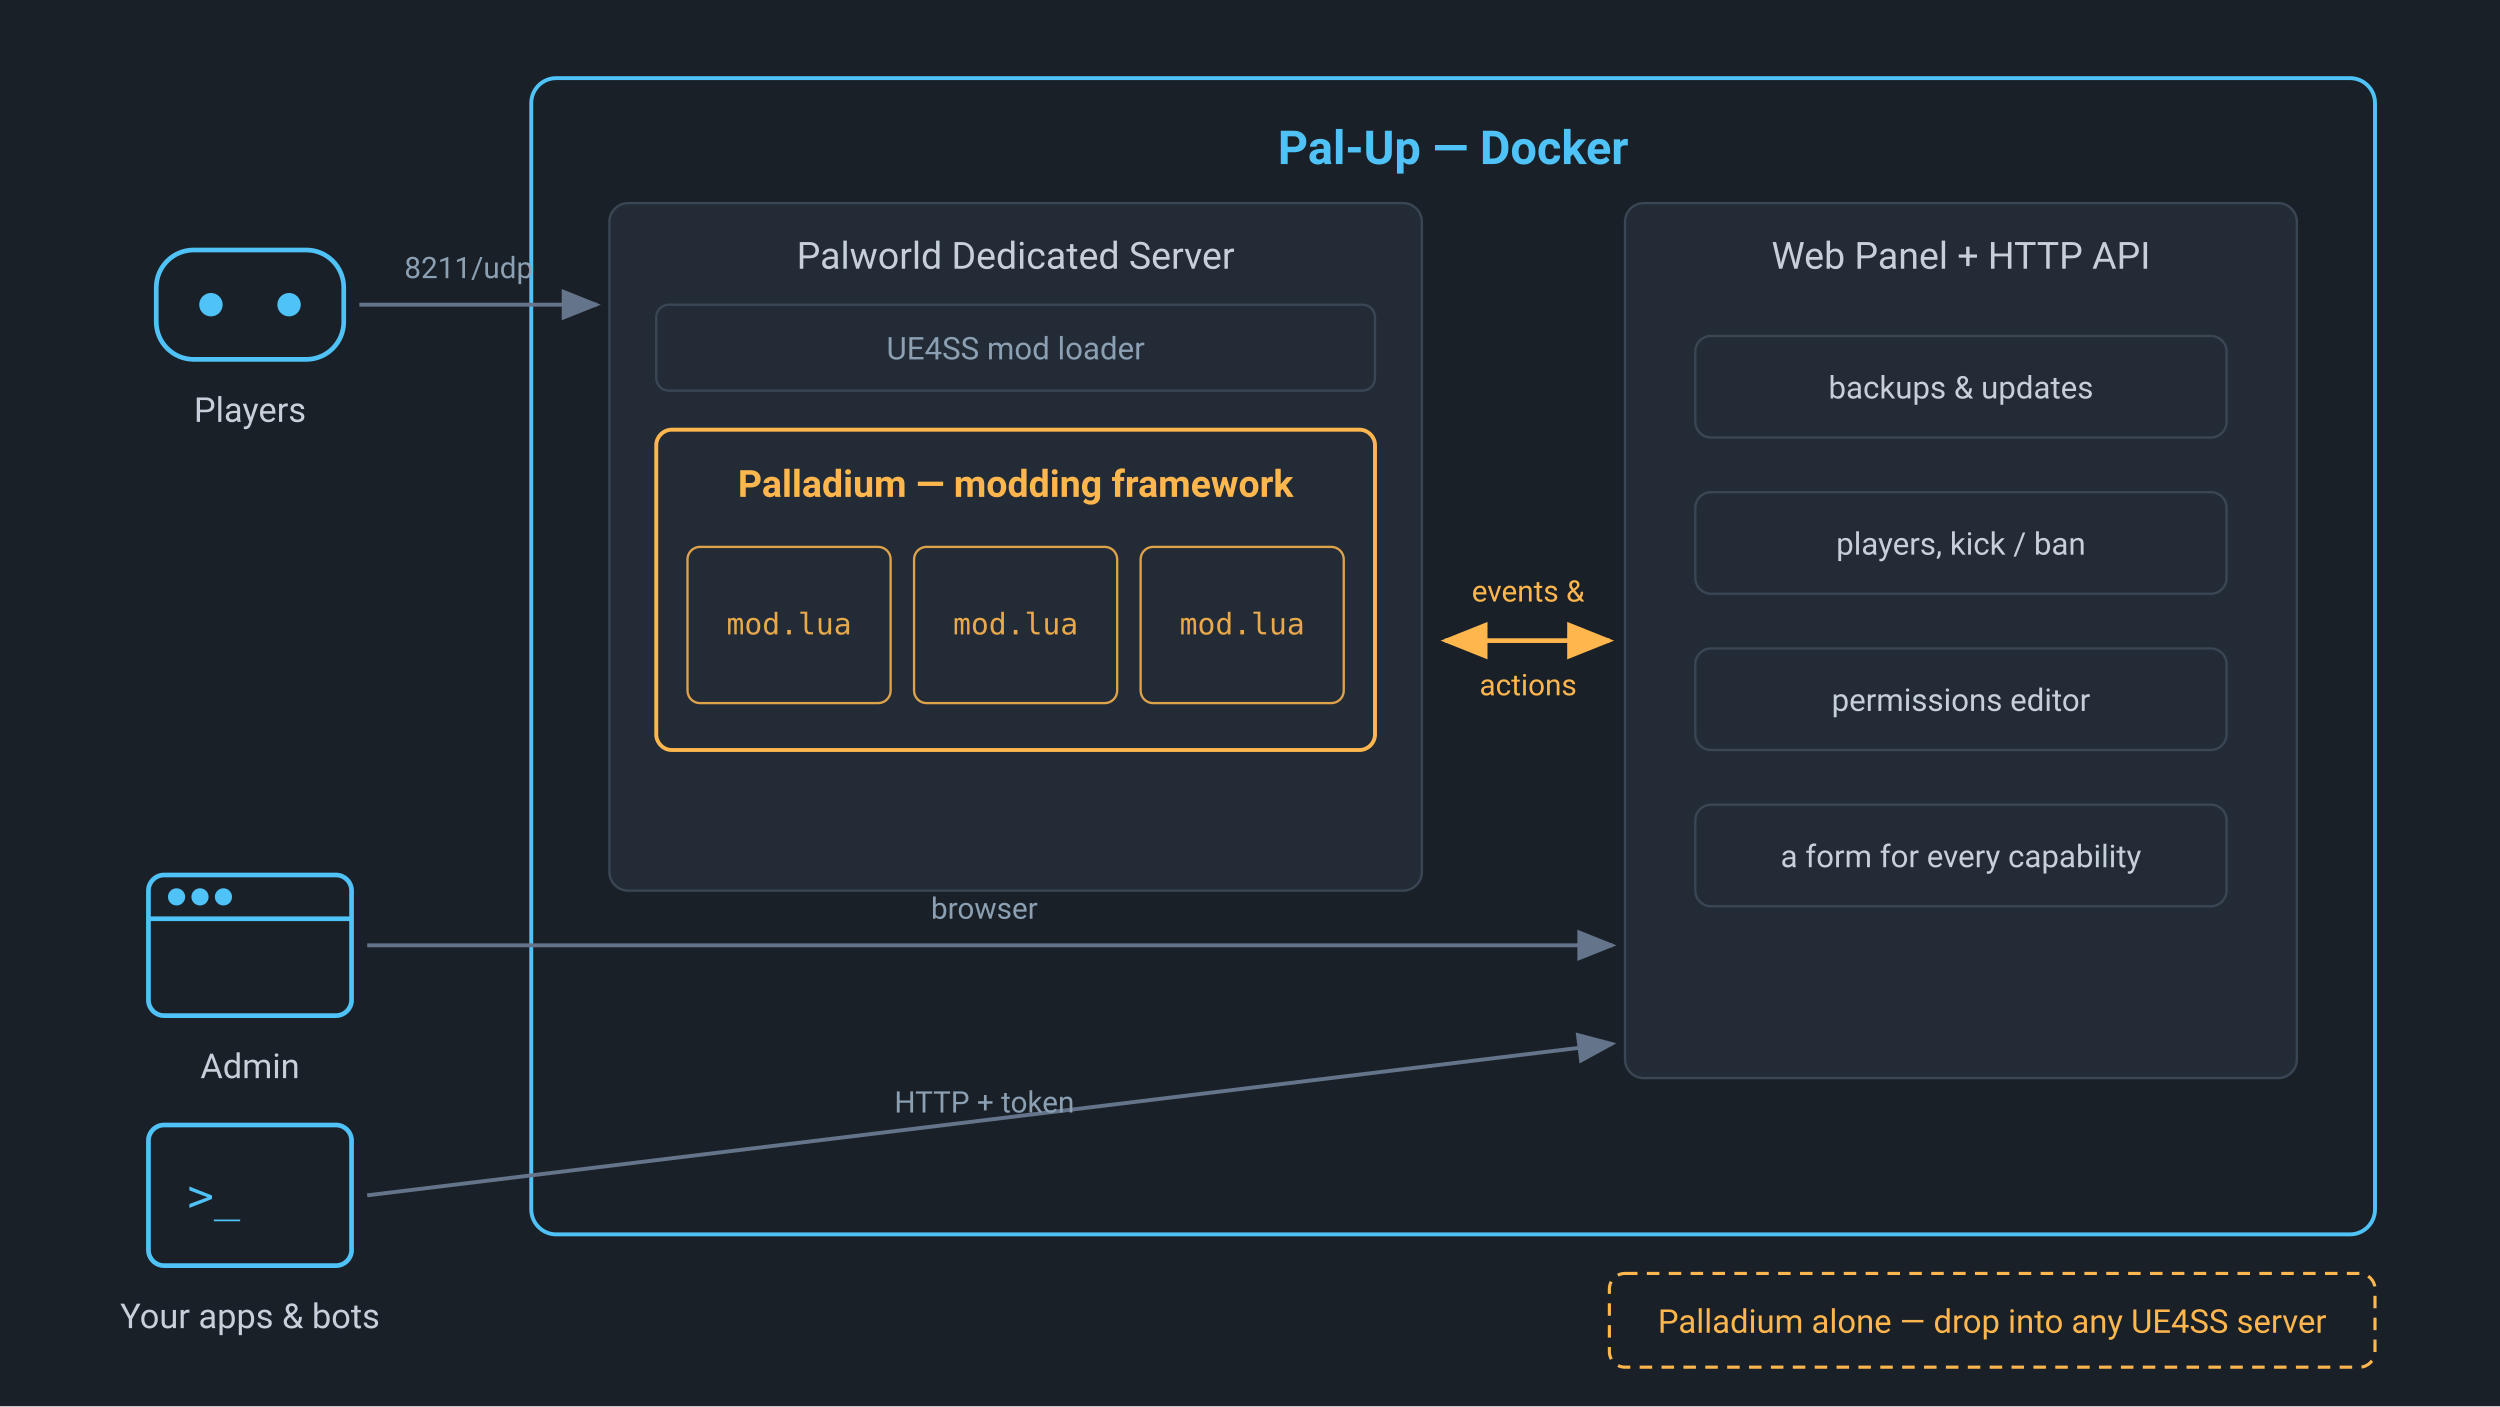
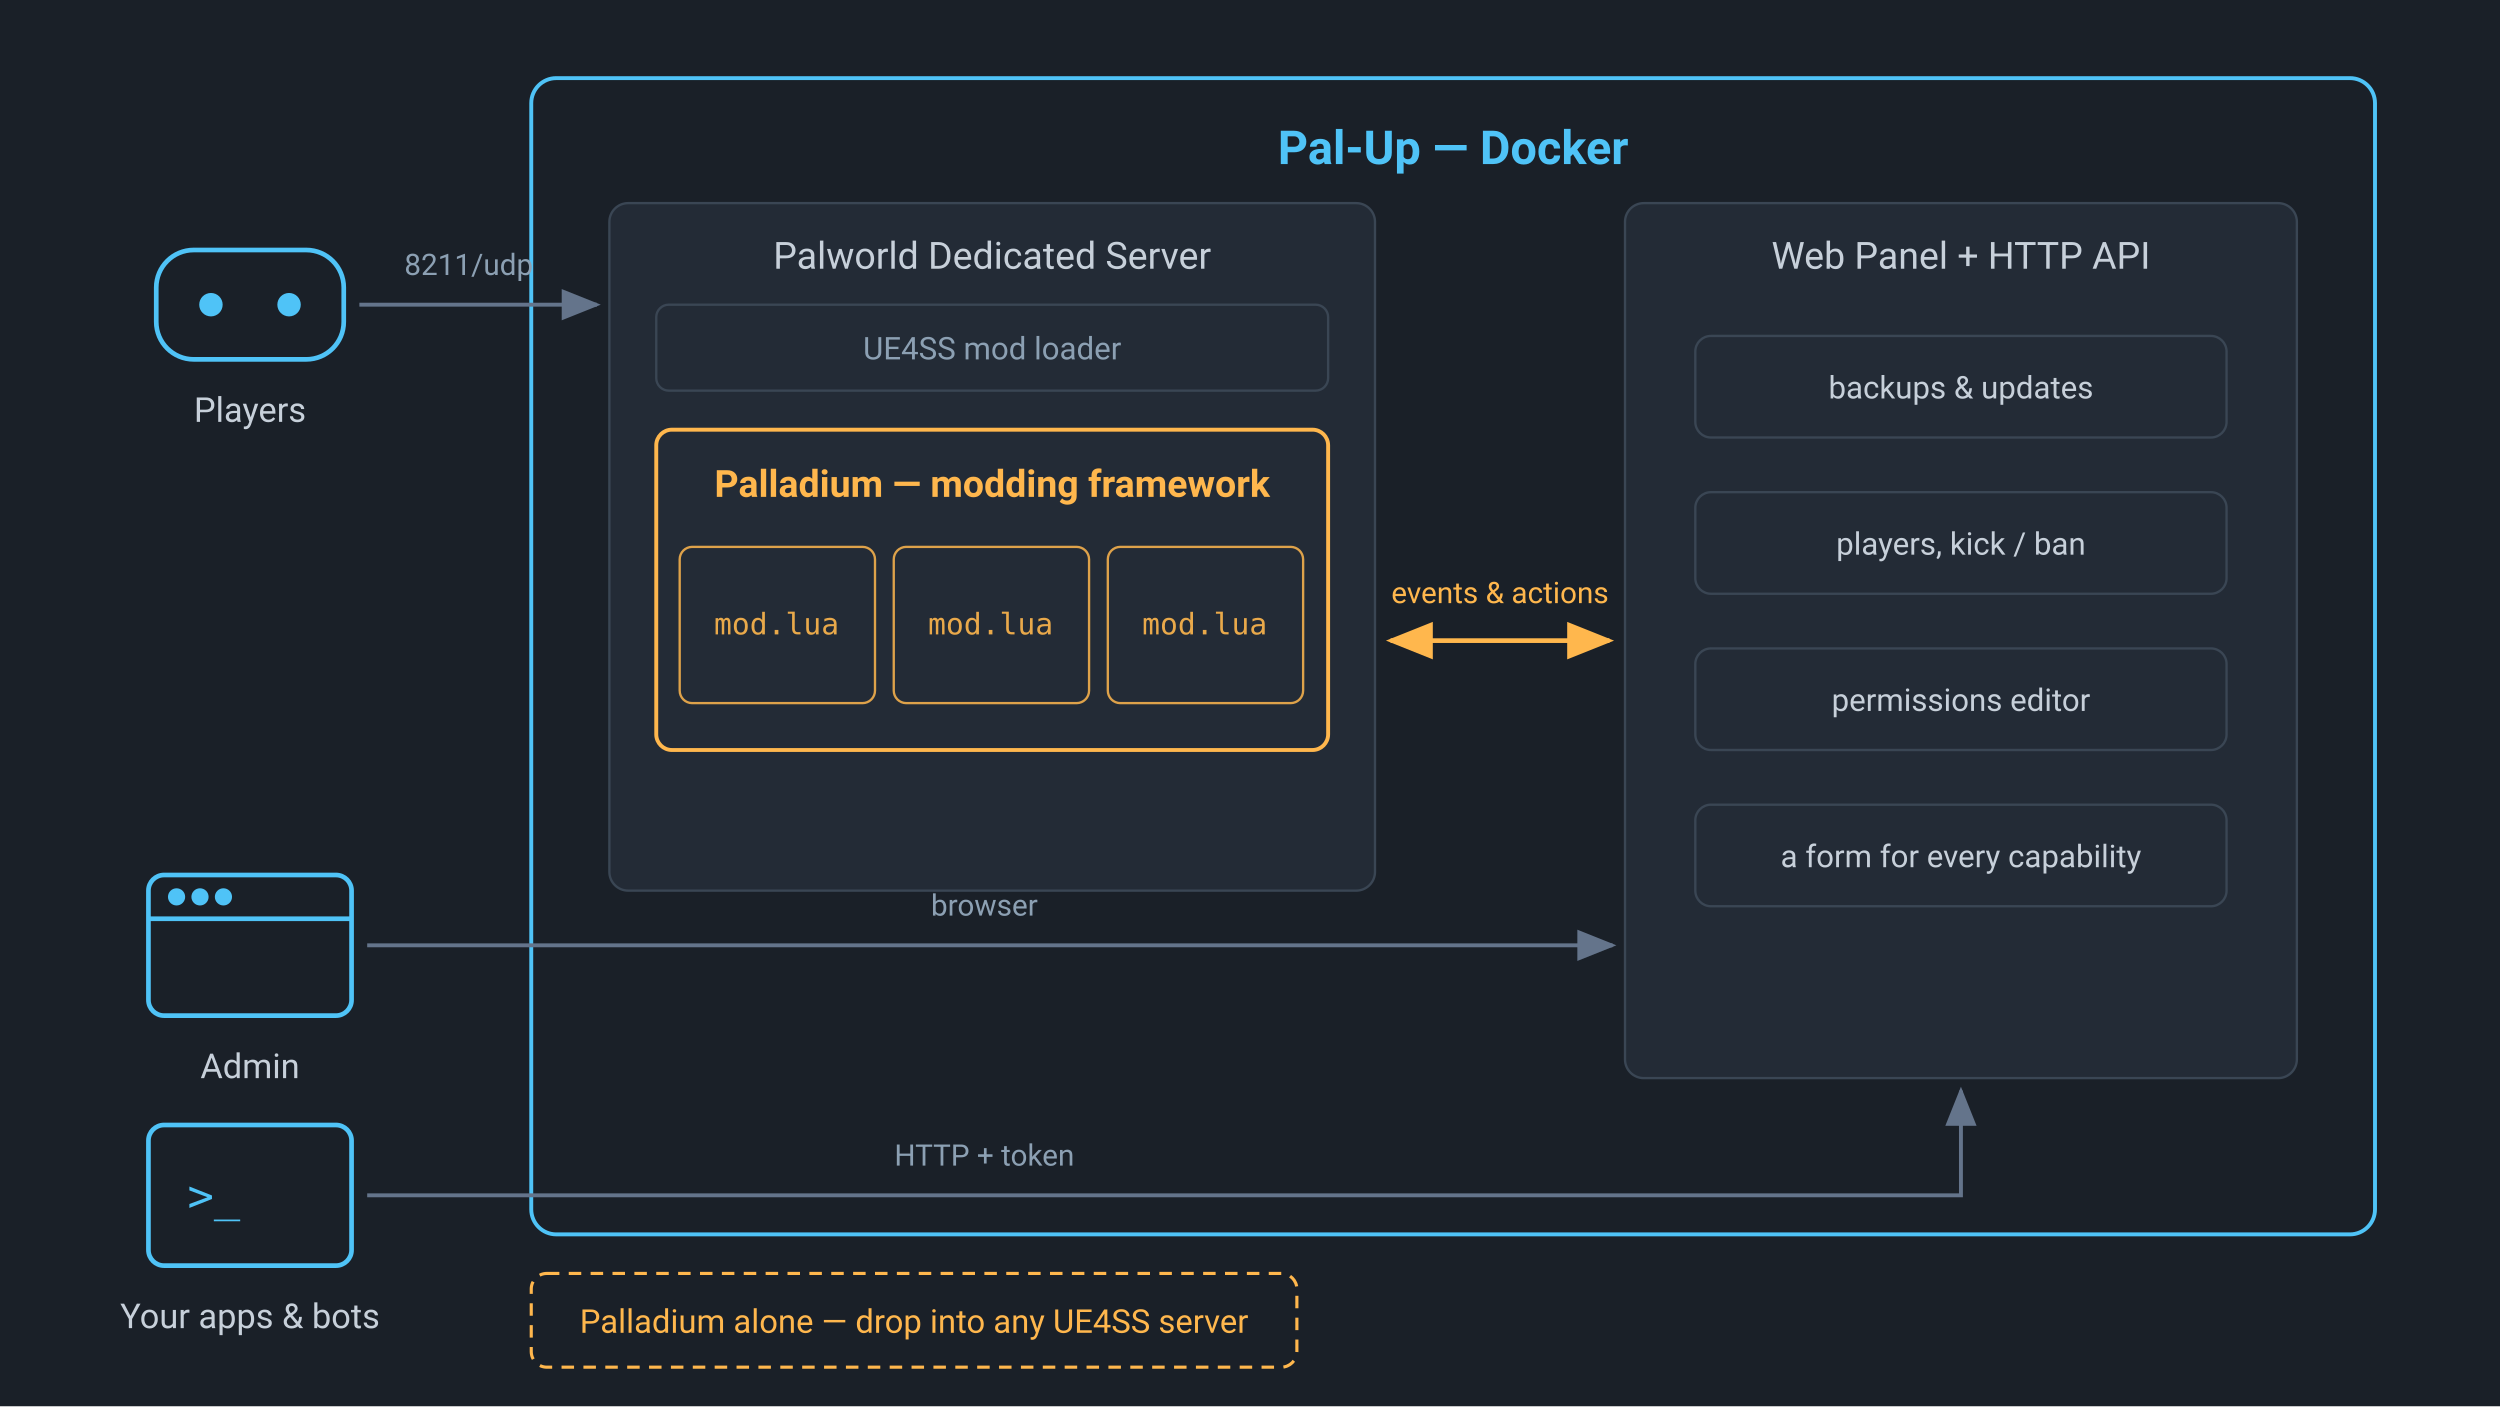
<svg xmlns="http://www.w3.org/2000/svg" viewBox="0 0 1600 900" font-family="-apple-system, 'Segoe UI', Roboto, Helvetica, Arial, sans-serif">
  <defs>
    <marker id="ah" markerWidth="10" markerHeight="8" refX="9" refY="4" orient="auto">
      <path d="M0,0 L10,4 L0,8 Z" fill="#64748B" />
    </marker>
    <marker id="ahs" markerWidth="10" markerHeight="8" refX="9" refY="4" orient="auto">
      <path d="M0,0 L10,4 L0,8 Z" fill="#FFB74D" />
    </marker>
    <marker id="ahsr" markerWidth="10" markerHeight="8" refX="1" refY="4" orient="auto">
      <path d="M10,0 L0,4 L10,8 Z" fill="#FFB74D" />
    </marker>
  </defs>
  <rect width="1600" height="900" fill="#1A2028" />
  <g stroke="#4FC3F7" stroke-width="3" fill="none">
    <rect x="100" y="160" width="120" height="70" rx="24" />
    <circle cx="135" cy="195" r="6" fill="#4FC3F7" />
    <circle cx="185" cy="195" r="6" fill="#4FC3F7" />
  </g>
  <text x="160" y="270" text-anchor="middle" fill="#C7D0DA" font-size="22">Players</text>
  <g stroke="#4FC3F7" stroke-width="3" fill="none">
    <rect x="95" y="560" width="130" height="90" rx="10" />
    <line x1="95" y1="588" x2="225" y2="588" />
    <circle cx="113" cy="574" r="4" fill="#4FC3F7" />
    <circle cx="128" cy="574" r="4" fill="#4FC3F7" />
    <circle cx="143" cy="574" r="4" fill="#4FC3F7" />
  </g>
  <text x="160" y="690" text-anchor="middle" fill="#C7D0DA" font-size="22">Admin</text>
  <g stroke="#4FC3F7" stroke-width="3" fill="none">
    <rect x="95" y="720" width="130" height="90" rx="10" />
  </g>
  <text x="120" y="775" fill="#4FC3F7" font-size="28" font-family="ui-monospace, Menlo, Consolas, monospace">&gt;_</text>
  <text x="160" y="850" text-anchor="middle" fill="#C7D0DA" font-size="22">Your apps &amp; bots</text>
  <rect x="340" y="50" width="1180" height="740" rx="16" fill="none" stroke="#4FC3F7" stroke-width="2.5" />
  <text x="930" y="105" text-anchor="middle" fill="#4FC3F7" font-size="30" font-weight="600">Pal-Up — Docker</text>
-   <rect x="390" y="130" width="520" height="440" rx="12" fill="#232B36" stroke="#3A4654" stroke-width="1.5" />
-   <text x="650" y="172" text-anchor="middle" fill="#C7D0DA" font-size="24">Palworld Dedicated Server</text>
-   <rect x="420" y="195" width="460" height="55" rx="8" fill="#232B36" stroke="#3A4654" stroke-width="1.5" />
-   <text x="650" y="230" text-anchor="middle" fill="#8CA0B3" font-size="20">UE4SS mod loader</text>
-   <rect x="420" y="275" width="460" height="205" rx="10" fill="#232B36" stroke="#FFB74D" stroke-width="2.5" />
-   <text x="650" y="318" text-anchor="middle" fill="#FFB74D" font-size="24" font-weight="600">Palladium — modding framework</text>
+   <rect x="390" y="130" width="490" height="440" rx="12" fill="#232B36" stroke="#3A4654" stroke-width="1.5" />
+   <text x="635" y="172" text-anchor="middle" fill="#C7D0DA" font-size="24">Palworld Dedicated Server</text>
+   <rect x="420" y="195" width="430" height="55" rx="8" fill="#232B36" stroke="#3A4654" stroke-width="1.5" />
+   <text x="635" y="230" text-anchor="middle" fill="#8CA0B3" font-size="20">UE4SS mod loader</text>
+   <rect x="420" y="275" width="430" height="205" rx="10" fill="#232B36" stroke="#FFB74D" stroke-width="2.5" />
+   <text x="635" y="318" text-anchor="middle" fill="#FFB74D" font-size="24" font-weight="600">Palladium — modding framework</text>
  <g fill="#232B36" stroke="#FFB74D" stroke-width="1.5" opacity="0.85">
-     <rect x="440" y="350" width="130" height="100" rx="8" />
-     <rect x="585" y="350" width="130" height="100" rx="8" />
-     <rect x="730" y="350" width="130" height="100" rx="8" />
+     <rect x="435" y="350" width="125" height="100" rx="8" />
+     <rect x="572" y="350" width="125" height="100" rx="8" />
+     <rect x="709" y="350" width="125" height="100" rx="8" />
  </g>
  <g fill="#FFB74D" font-size="19" text-anchor="middle" font-family="ui-monospace, Menlo, Consolas, monospace" opacity="0.9">
-     <text x="505" y="406">mod.lua</text>
-     <text x="650" y="406">mod.lua</text>
-     <text x="795" y="406">mod.lua</text>
+     <text x="497" y="406">mod.lua</text>
+     <text x="634" y="406">mod.lua</text>
+     <text x="771" y="406">mod.lua</text>
  </g>
  <rect x="1040" y="130" width="430" height="560" rx="12" fill="#232B36" stroke="#3A4654" stroke-width="1.5" />
  <text x="1255" y="172" text-anchor="middle" fill="#C7D0DA" font-size="24">Web Panel + HTTP API</text>
  <g fill="#232B36" stroke="#3A4654" stroke-width="1.5">
    <rect x="1085" y="215" width="340" height="65" rx="10" />
    <rect x="1085" y="315" width="340" height="65" rx="10" />
    <rect x="1085" y="415" width="340" height="65" rx="10" />
    <rect x="1085" y="515" width="340" height="65" rx="10" />
  </g>
  <g fill="#C7D0DA" font-size="20" text-anchor="middle">
    <text x="1255" y="255">backups &amp; updates</text>
    <text x="1255" y="355">players, kick / ban</text>
    <text x="1255" y="455">permissions editor</text>
    <text x="1255" y="555">a form for every capability</text>
  </g>
-   <line x1="925" y1="410" x2="1030" y2="410" stroke="#FFB74D" stroke-width="3" marker-end="url(#ahs)" marker-start="url(#ahsr)" />
-   <text x="978" y="385" text-anchor="middle" fill="#FFB74D" font-size="19">events &amp;</text>
-   <text x="978" y="445" text-anchor="middle" fill="#FFB74D" font-size="19">actions</text>
+   <line x1="890" y1="410" x2="1030" y2="410" stroke="#FFB74D" stroke-width="3" marker-end="url(#ahs)" marker-start="url(#ahsr)" />
+   <text x="960" y="386" text-anchor="middle" fill="#FFB74D" font-size="19">events &amp; actions</text>
  <line x1="230" y1="195" x2="382" y2="195" stroke="#64748B" stroke-width="2.5" marker-end="url(#ah)" />
-   <text x="300" y="178" text-anchor="middle" fill="#8CA0B3" font-size="19">8211/udp</text>
+   <text x="300" y="176" text-anchor="middle" fill="#8CA0B3" font-size="19">8211/udp</text>
  <line x1="235" y1="605" x2="1032" y2="605" stroke="#64748B" stroke-width="2.5" marker-end="url(#ah)" />
-   <text x="630" y="588" text-anchor="middle" fill="#8CA0B3" font-size="19">browser</text>
-   <line x1="235" y1="765" x2="1032" y2="668" stroke="#64748B" stroke-width="2.5" marker-end="url(#ah)" />
-   <text x="630" y="712" text-anchor="middle" fill="#8CA0B3" font-size="19">HTTP + token</text>
-   <rect x="1030" y="815" width="490" height="60" rx="10" fill="none" stroke="#FFB74D" stroke-width="2" stroke-dasharray="8 6" />
-   <text x="1275" y="853" text-anchor="middle" fill="#FFB74D" font-size="21">Palladium alone — drop into any UE4SS server</text>
+   <text x="630" y="586" text-anchor="middle" fill="#8CA0B3" font-size="19">browser</text>
+   <polyline points="235,765 1255,765 1255,698" fill="none" stroke="#64748B" stroke-width="2.5" marker-end="url(#ah)" />
+   <text x="630" y="746" text-anchor="middle" fill="#8CA0B3" font-size="19">HTTP + token</text>
+   <rect x="340" y="815" width="490" height="60" rx="10" fill="none" stroke="#FFB74D" stroke-width="2" stroke-dasharray="8 6" />
+   <text x="585" y="853" text-anchor="middle" fill="#FFB74D" font-size="21">Palladium alone — drop into any UE4SS server</text>
</svg>
